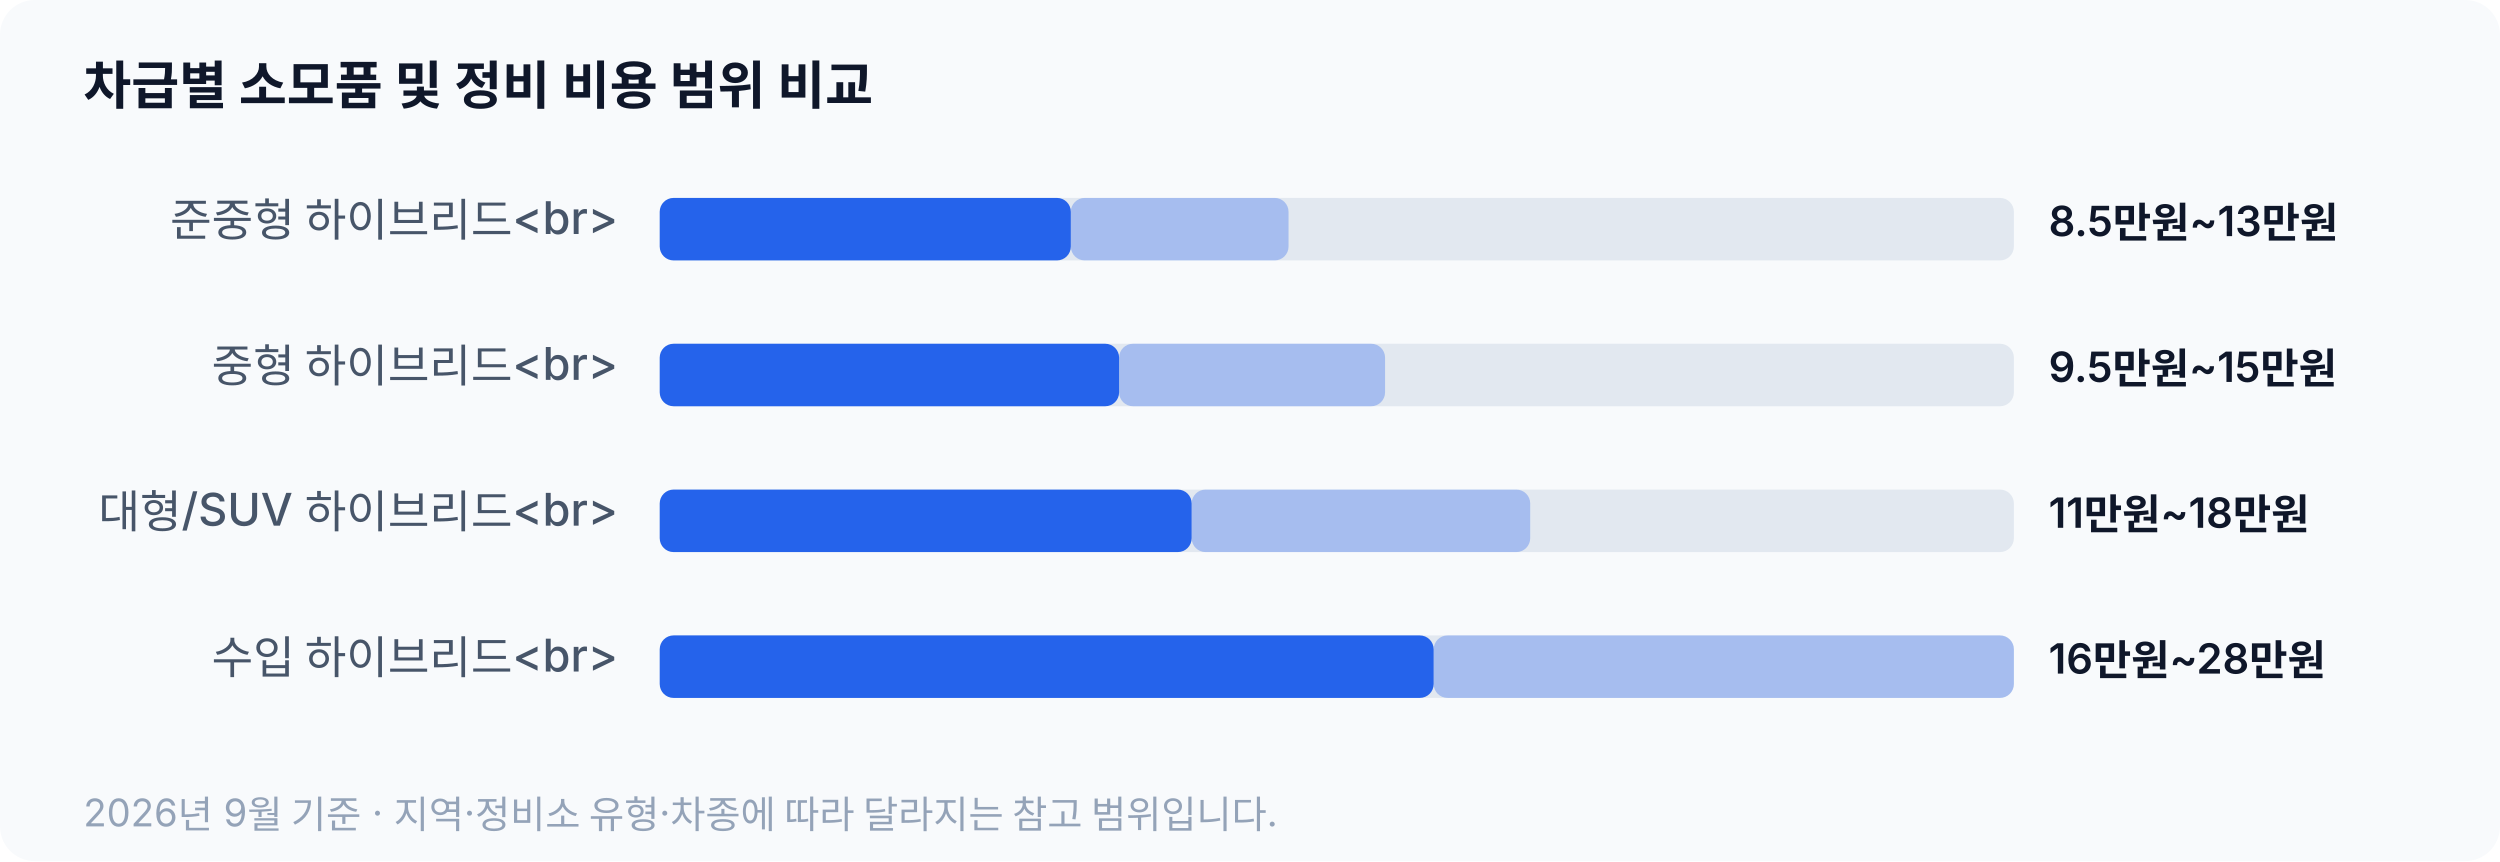
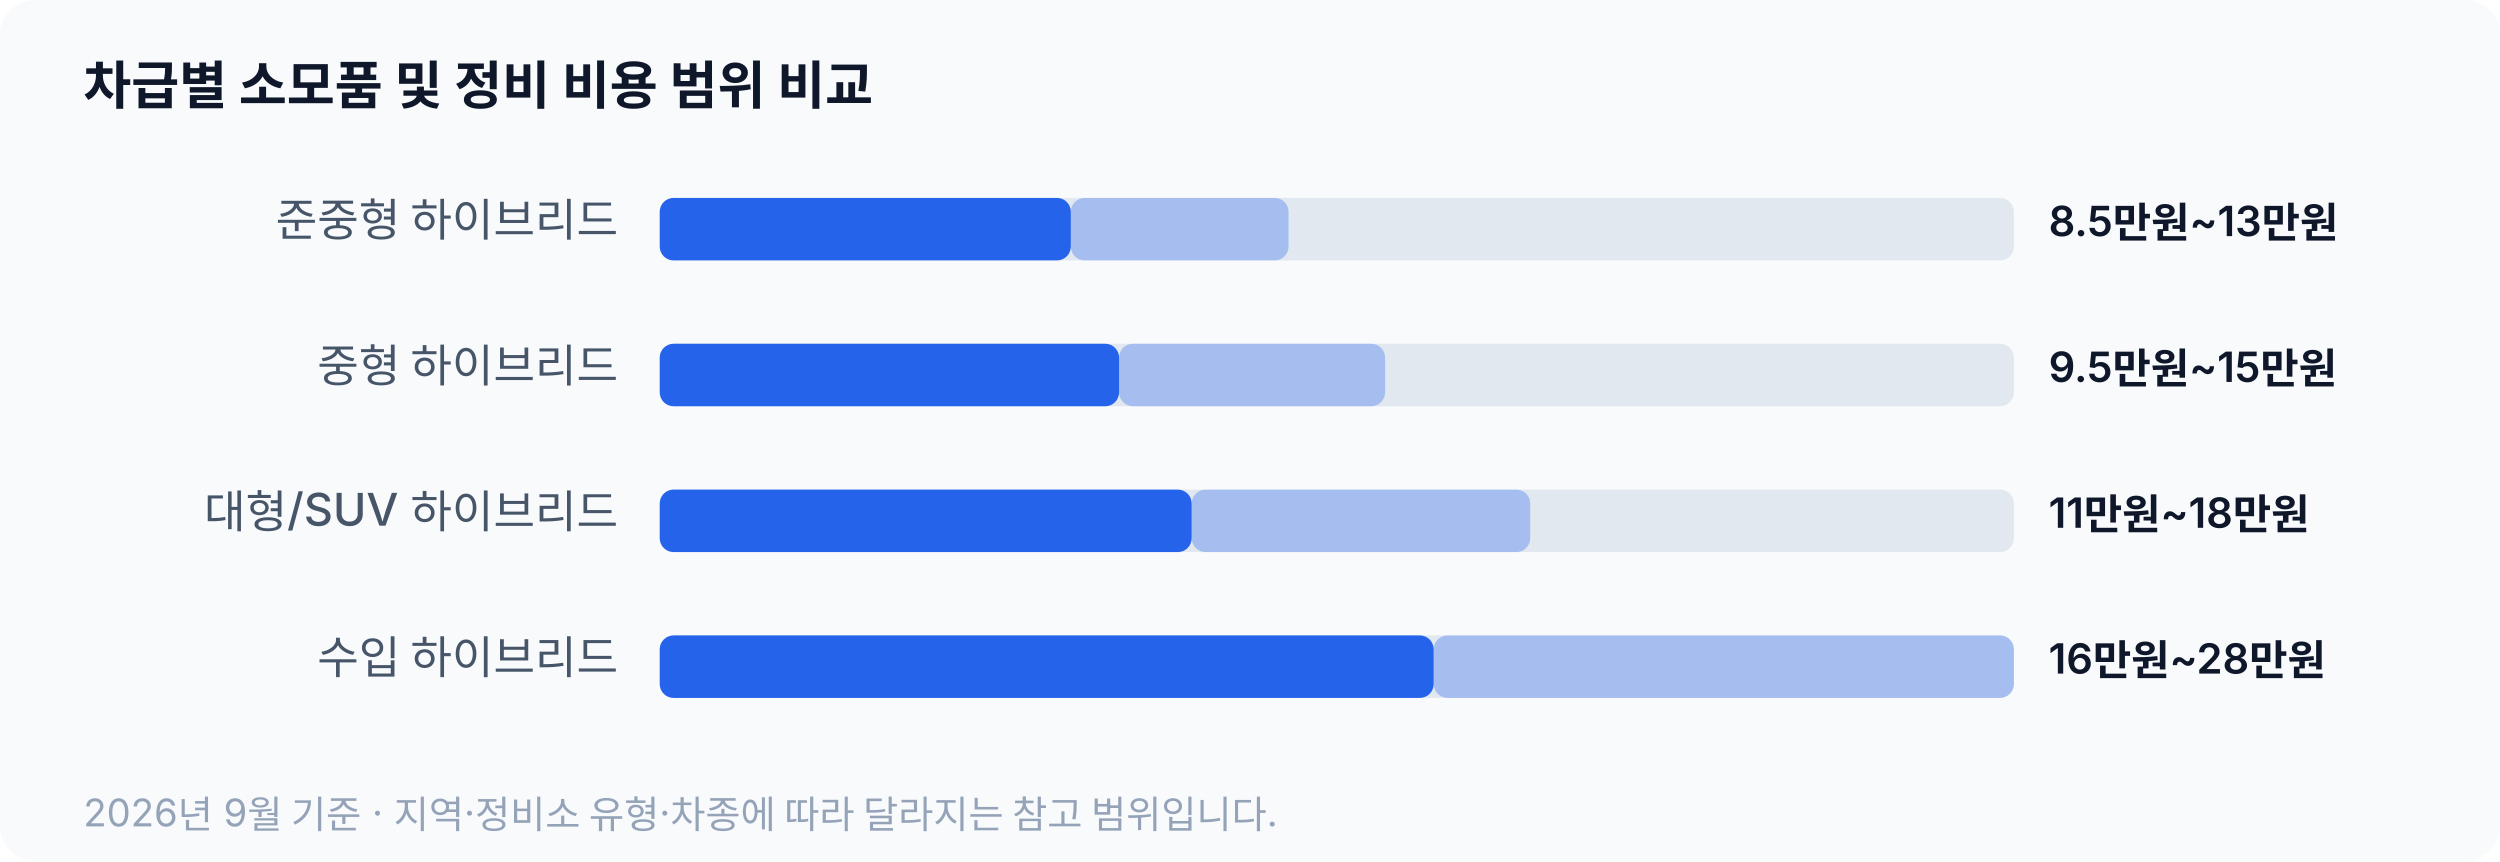
<svg xmlns="http://www.w3.org/2000/svg" viewBox="0 0 720 248" width="720" height="248" role="img" aria-label="차급별 소모품 및 정비 비용 범위 비교">
  <style>
    .bg    { fill: #f8fafc; }
    .ttl   { fill: #0f172a; font: 600 15px system-ui, -apple-system, 'Apple SD Gothic Neo', sans-serif; }
    .lbl   { fill: #475569; font: 500 13px system-ui, -apple-system, 'Apple SD Gothic Neo', sans-serif; }
    .val   { fill: #0f172a; font: 600 12px system-ui, -apple-system, 'Apple SD Gothic Neo', sans-serif; }
    .track { fill: #e2e8f0; }
    .bar   { fill: #2563eb; }
    .range { fill: #2563eb; opacity: .32; }
    .note  { fill: #94a3b8; font: 400 11px system-ui, -apple-system, 'Apple SD Gothic Neo', sans-serif; }
    @media (prefers-color-scheme: dark) {
      .bg    { fill: #0f172a; }
      .ttl   { fill: #f1f5f9; }
      .lbl   { fill: #94a3b8; }
      .val   { fill: #f1f5f9; }
      .track { fill: #1e293b; }
      .bar   { fill: #60a5fa; }
      .range { fill: #60a5fa; opacity: .32; }
      .note  { fill: #64748b; }
    }
  </style>
  <rect class="bg" width="720" height="248" rx="10" />
  <text class="ttl" x="24" y="30">차급별 소모품 및 정비 비용 범위 비교</text>
-   <text class="lbl" x="178" y="68" text-anchor="end">준중형 하이브리드&lt;br&gt;</text>
+   <text class="lbl" x="178" y="68" text-anchor="end">준중형 하이브리드</text>
  <rect class="track" x="190" y="57" width="390" height="18" rx="4" />
  <rect class="range" x="308.4" y="57" width="62.7" height="18" rx="4" />
  <rect class="bar" x="190" y="57" width="118.4" height="18" rx="4" />
  <text class="val" x="590" y="68">8.5만원~13만원</text>
-   <text class="lbl" x="178" y="110" text-anchor="end">중형 하이브리드&lt;br&gt;</text>
+   <text class="lbl" x="178" y="110" text-anchor="end">중형 하이브리드</text>
  <rect class="track" x="190" y="99" width="390" height="18" rx="4" />
  <rect class="range" x="322.3" y="99" width="76.6" height="18" rx="4" />
  <rect class="bar" x="190" y="99" width="132.3" height="18" rx="4" />
  <text class="val" x="590" y="110">9.5만원~15만원</text>
-   <text class="lbl" x="178" y="152" text-anchor="end">대형/SUV 하이브리드&lt;br&gt;</text>
+   <text class="lbl" x="178" y="152" text-anchor="end">대형/SUV 하이브리드</text>
  <rect class="track" x="190" y="141" width="390" height="18" rx="4" />
  <rect class="range" x="343.2" y="141" width="97.5" height="18" rx="4" />
  <rect class="bar" x="190" y="141" width="153.2" height="18" rx="4" />
  <text class="val" x="590" y="152">11만원~18만원</text>
-   <text class="lbl" x="178" y="194" text-anchor="end">수입 하이브리드&lt;br&gt;</text>
+   <text class="lbl" x="178" y="194" text-anchor="end">수입 하이브리드</text>
  <rect class="track" x="190" y="183" width="390" height="18" rx="4" />
  <rect class="range" x="412.9" y="183" width="167.1" height="18" rx="4" />
  <rect class="bar" x="190" y="183" width="222.9" height="18" rx="4" />
  <text class="val" x="590" y="194">16만원~28만원</text>
  <text class="note" x="24" y="238">2026년 9월 기준 · 지역·정비소 유형·차종에 따라 달라지는 참고 범위입니다.</text>
</svg>
